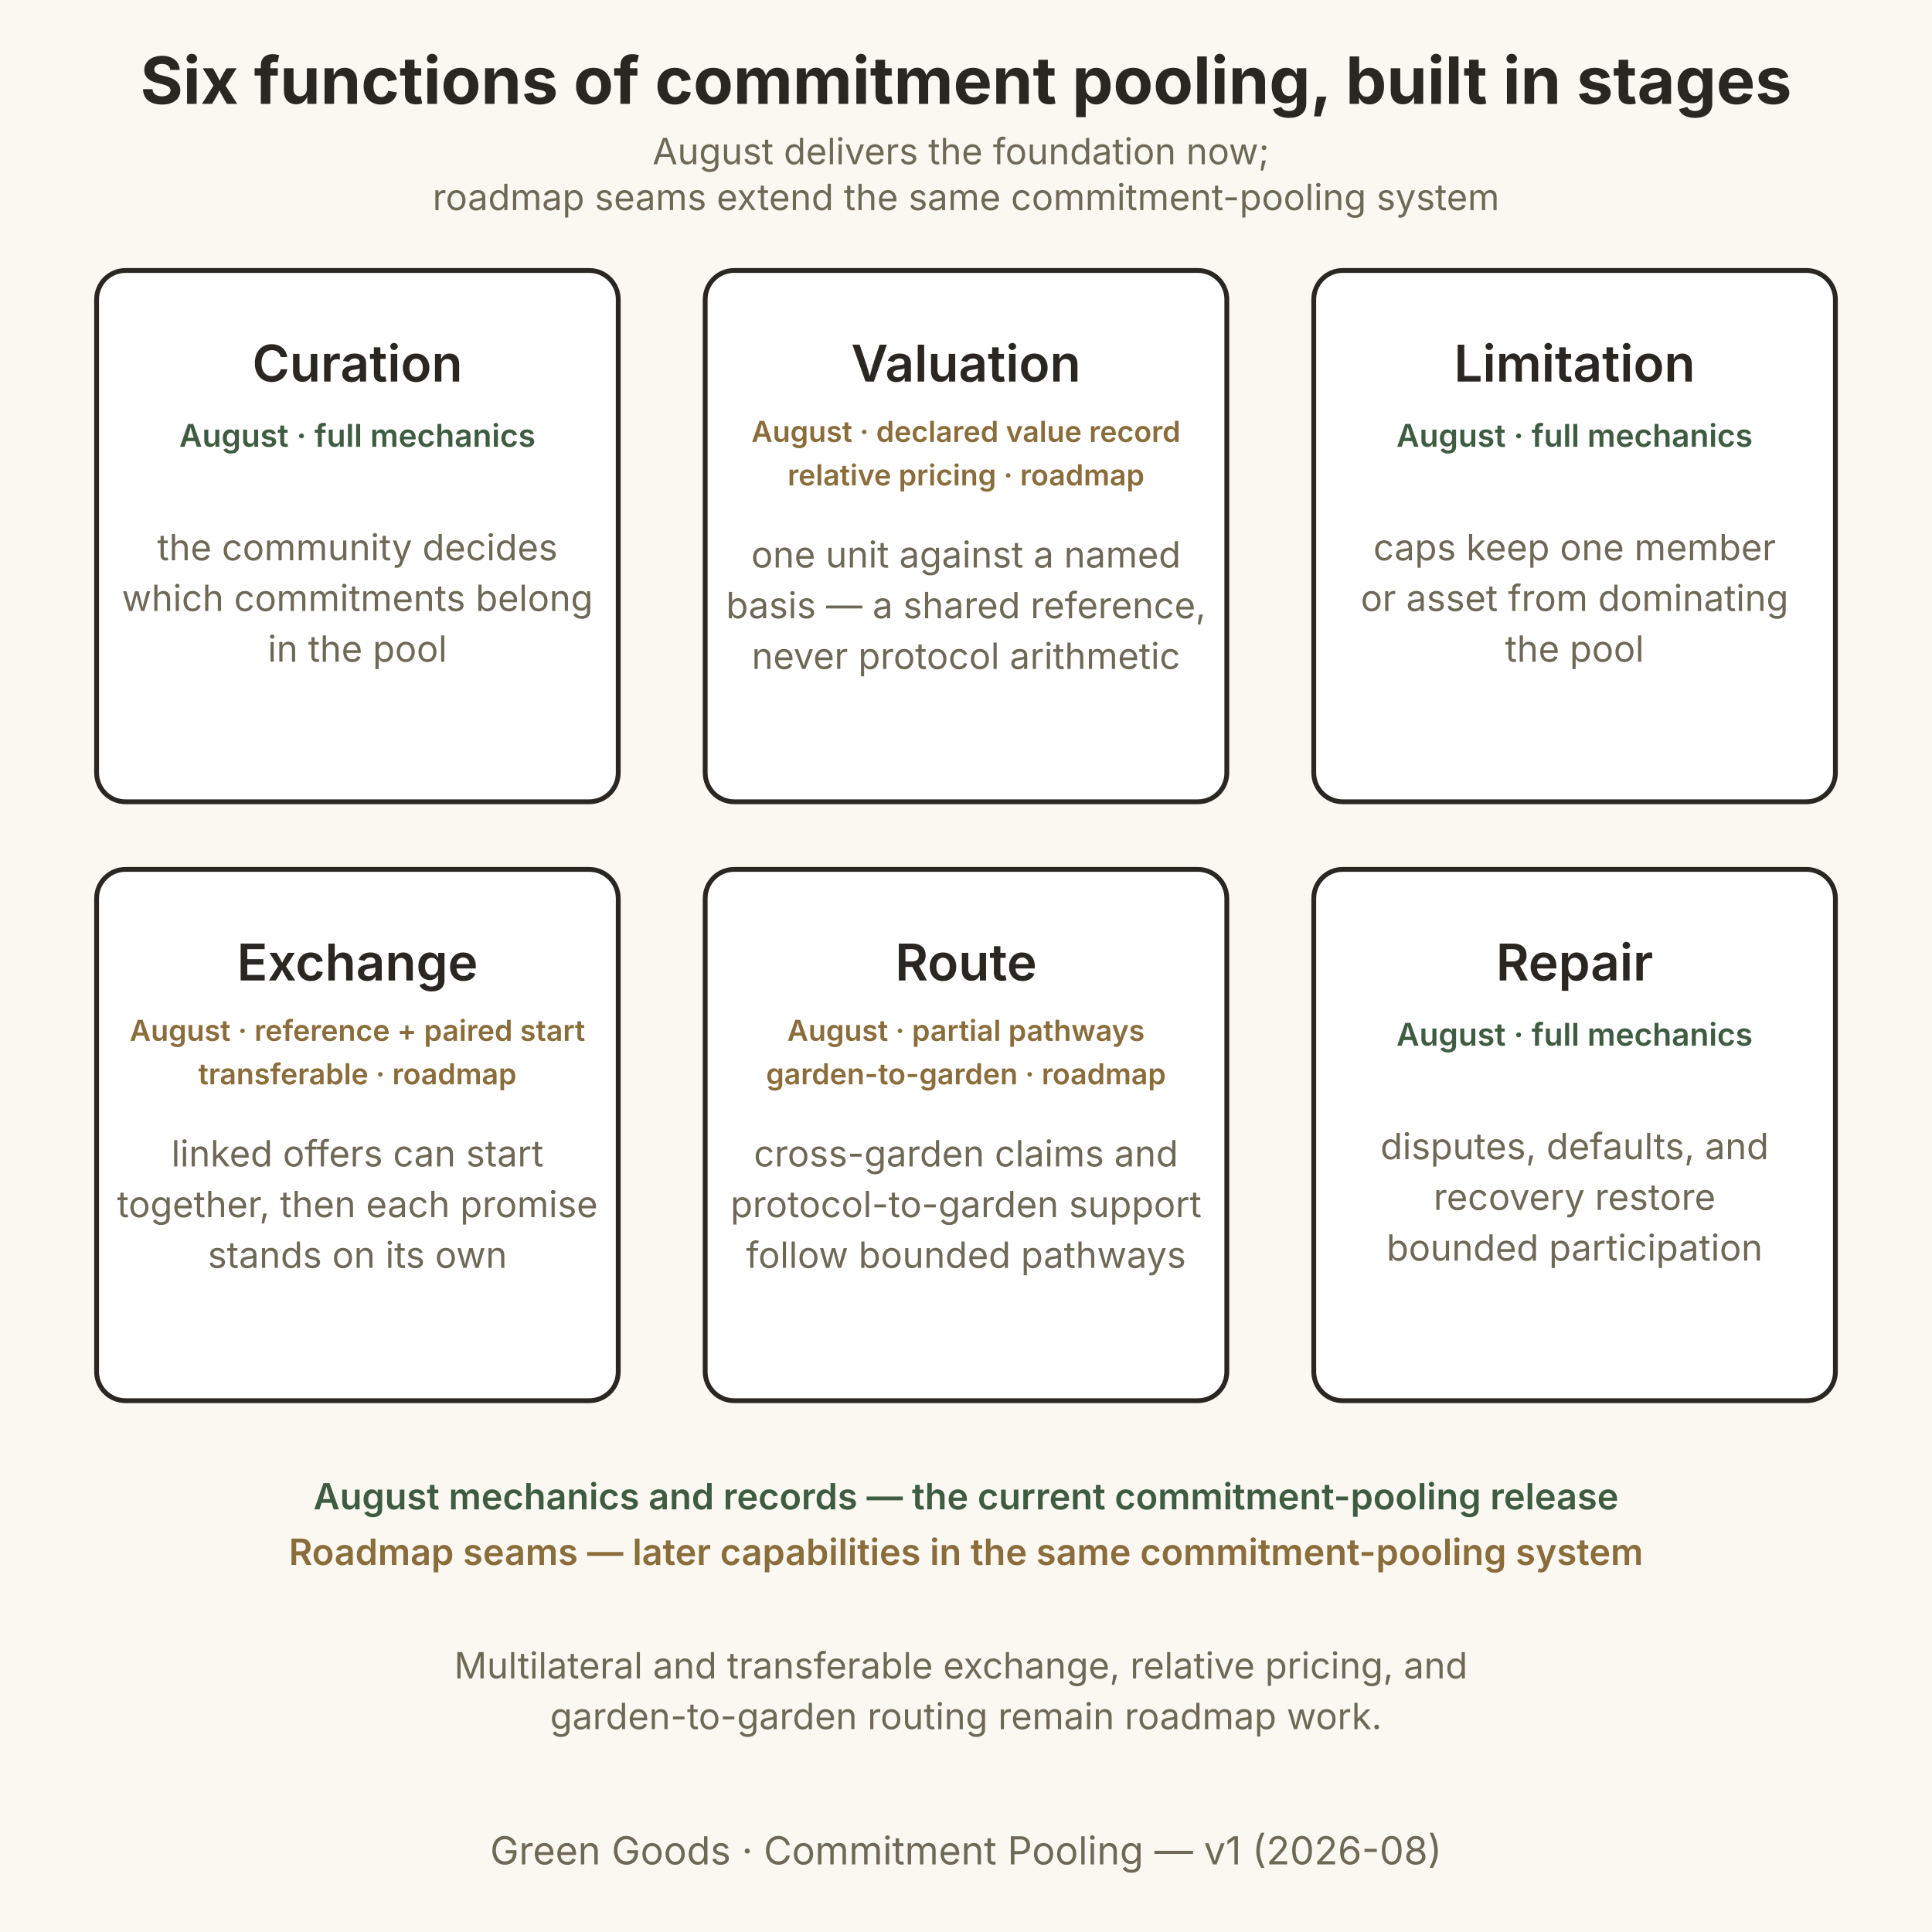
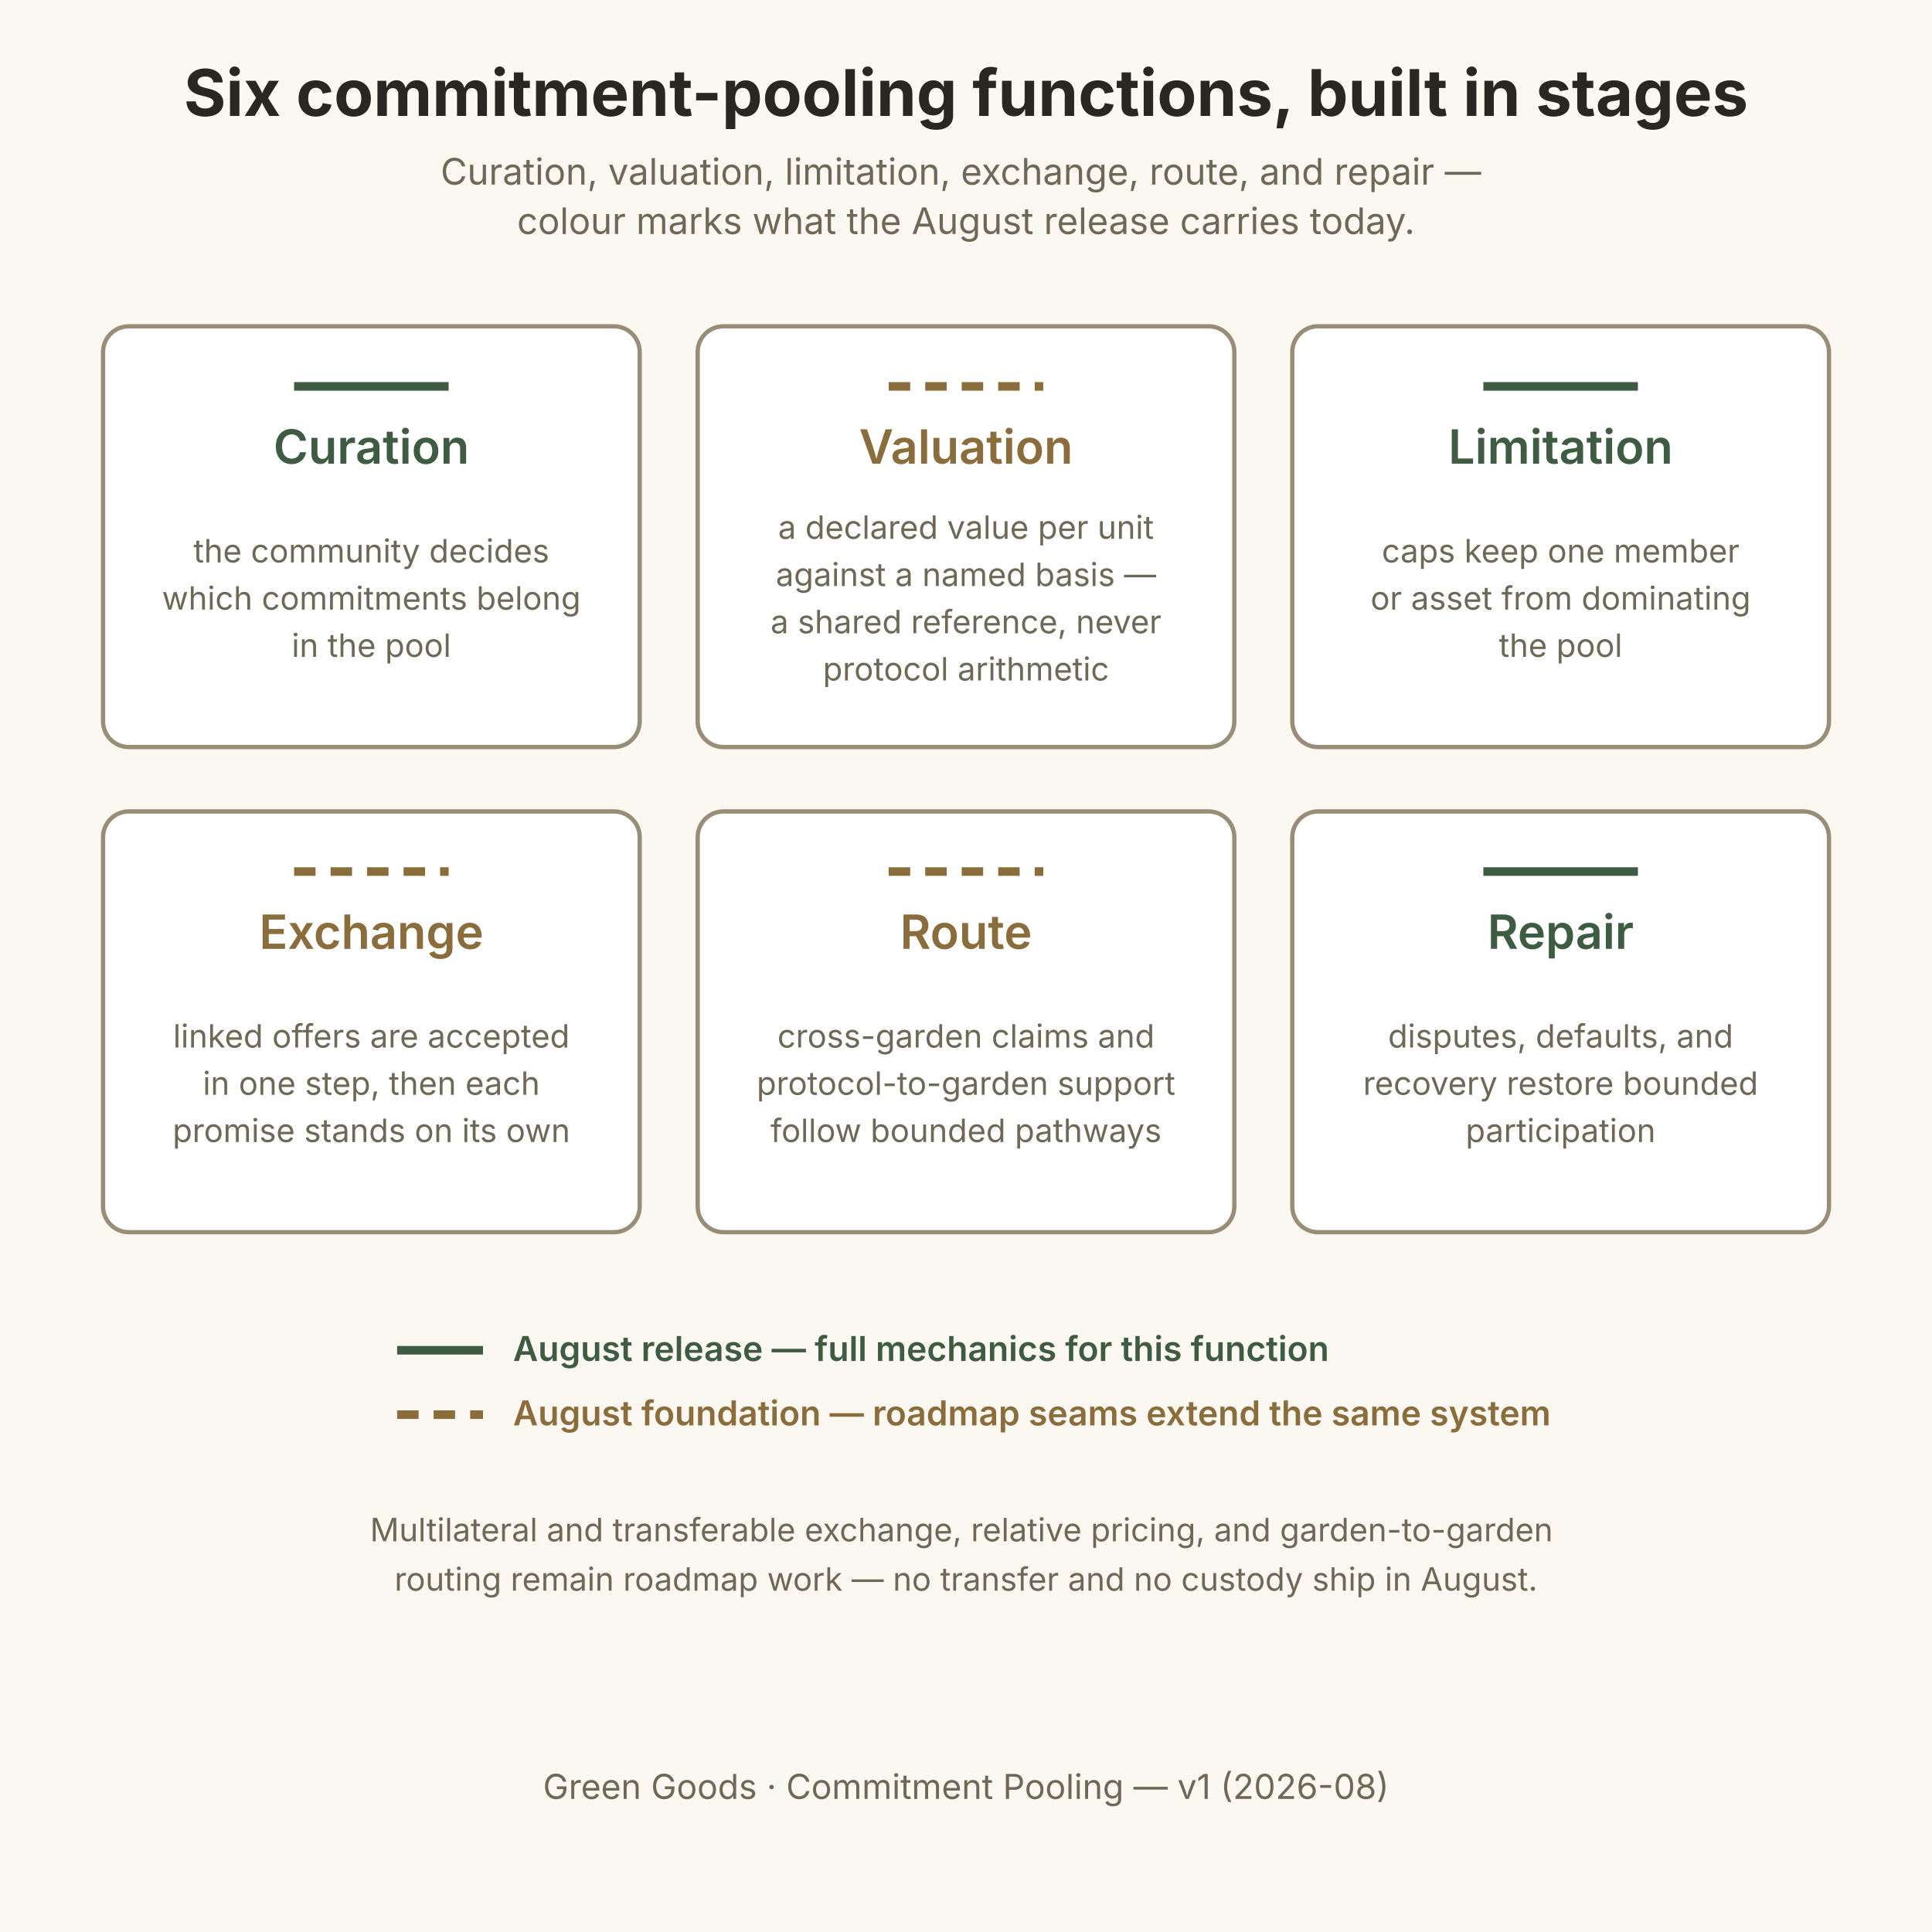
- <svg xmlns="http://www.w3.org/2000/svg" width="1600" height="1600" viewBox="0 0 800 800" font-family="Inter, 'Helvetica Neue', Arial, sans-serif" role="img" aria-labelledby="ge-title ge-desc">
-   <rect x="0" y="0" width="800" height="800" fill="#FBF8F2" />
-   <text x="400" y="43" text-anchor="middle" font-size="27" font-weight="700" fill="#2A2722">Six functions of commitment pooling, built in stages</text>
-   <text x="400" y="68" text-anchor="middle" font-size="15" fill="#6E6857">
-     <tspan x="400">August delivers the foundation now;</tspan>
-     <tspan x="400" dy="19">roadmap seams extend the same commitment-pooling system</tspan>
+ <svg xmlns="http://www.w3.org/2000/svg" width="1800" height="1800" viewBox="0 0 900 900" font-family="Inter, 'Helvetica Neue', Arial, sans-serif" role="img" aria-labelledby="ge-title ge-desc">
+   <rect x="0" y="0" width="900" height="900" fill="#FBF8F2" />
+   <text x="450" y="54" text-anchor="middle" font-size="30" font-weight="700" fill="#2A2722">Six commitment-pooling functions, built in stages</text>
+   <text x="450" y="86" text-anchor="middle" font-size="17" fill="#6E6857">
+     <tspan x="450">Curation, valuation, limitation, exchange, route, and repair —</tspan>
+     <tspan x="450" dy="23">colour marks what the August release carries today.</tspan>
  </text>
  <g>
-     <rect x="40" y="112" width="216" height="220" rx="12" fill="#FFFFFF" stroke="#2A2722" stroke-width="2" />
-     <text x="148" y="158" text-anchor="middle" font-size="21" font-weight="600" fill="#2A2722">Curation</text>
-     <text x="148" y="185" text-anchor="middle" font-size="13" font-weight="600" fill="#3E5C41">August · full mechanics</text>
-     <text x="148" y="232" text-anchor="middle" font-size="15" fill="#6E6857">the community decides</text>
-     <text x="148" y="253" text-anchor="middle" font-size="15" fill="#6E6857">which commitments belong</text>
-     <text x="148" y="274" text-anchor="middle" font-size="15" fill="#6E6857">in the pool</text>
+     <rect x="48" y="152" width="250" height="196" rx="12" fill="#FFFFFF" stroke="#988D77" stroke-width="2" />
+     <path d="M137 180 H209" stroke="#3E5C41" stroke-width="4" fill="none" />
+     <text x="173" y="216" text-anchor="middle" font-size="22" font-weight="600" fill="#3E5C41">Curation</text>
+     <text x="173" y="262" text-anchor="middle" font-size="15" fill="#6E6857">the community decides</text>
+     <text x="173" y="284" text-anchor="middle" font-size="15" fill="#6E6857">which commitments belong</text>
+     <text x="173" y="306" text-anchor="middle" font-size="15" fill="#6E6857">in the pool</text>
  </g>
  <g>
-     <rect x="292" y="112" width="216" height="220" rx="12" fill="#FFFFFF" stroke="#2A2722" stroke-width="2" />
-     <text x="400" y="158" text-anchor="middle" font-size="21" font-weight="600" fill="#2A2722">Valuation</text>
-     <text x="400" y="183" text-anchor="middle" font-size="12" font-weight="600" fill="#8A6D3B">August · declared value record</text>
-     <text x="400" y="201" text-anchor="middle" font-size="12" font-weight="600" fill="#8A6D3B">relative pricing · roadmap</text>
-     <text x="400" y="235" text-anchor="middle" font-size="15" fill="#6E6857">one unit against a named</text>
-     <text x="400" y="256" text-anchor="middle" font-size="15" fill="#6E6857">basis — a shared reference,</text>
-     <text x="400" y="277" text-anchor="middle" font-size="15" fill="#6E6857">never protocol arithmetic</text>
+     <rect x="325" y="152" width="250" height="196" rx="12" fill="#FFFFFF" stroke="#988D77" stroke-width="2" />
+     <path d="M414 180 H486" stroke="#8A6D3B" stroke-width="4" stroke-dasharray="10 7" fill="none" />
+     <text x="450" y="216" text-anchor="middle" font-size="22" font-weight="600" fill="#8A6D3B">Valuation</text>
+     <text x="450" y="251" text-anchor="middle" font-size="15" fill="#6E6857">a declared value per unit</text>
+     <text x="450" y="273" text-anchor="middle" font-size="15" fill="#6E6857">against a named basis —</text>
+     <text x="450" y="295" text-anchor="middle" font-size="15" fill="#6E6857">a shared reference, never</text>
+     <text x="450" y="317" text-anchor="middle" font-size="15" fill="#6E6857">protocol arithmetic</text>
  </g>
  <g>
-     <rect x="544" y="112" width="216" height="220" rx="12" fill="#FFFFFF" stroke="#2A2722" stroke-width="2" />
-     <text x="652" y="158" text-anchor="middle" font-size="21" font-weight="600" fill="#2A2722">Limitation</text>
-     <text x="652" y="185" text-anchor="middle" font-size="13" font-weight="600" fill="#3E5C41">August · full mechanics</text>
-     <text x="652" y="232" text-anchor="middle" font-size="15" fill="#6E6857">caps keep one member</text>
-     <text x="652" y="253" text-anchor="middle" font-size="15" fill="#6E6857">or asset from dominating</text>
-     <text x="652" y="274" text-anchor="middle" font-size="15" fill="#6E6857">the pool</text>
+     <rect x="602" y="152" width="250" height="196" rx="12" fill="#FFFFFF" stroke="#988D77" stroke-width="2" />
+     <path d="M691 180 H763" stroke="#3E5C41" stroke-width="4" fill="none" />
+     <text x="727" y="216" text-anchor="middle" font-size="22" font-weight="600" fill="#3E5C41">Limitation</text>
+     <text x="727" y="262" text-anchor="middle" font-size="15" fill="#6E6857">caps keep one member</text>
+     <text x="727" y="284" text-anchor="middle" font-size="15" fill="#6E6857">or asset from dominating</text>
+     <text x="727" y="306" text-anchor="middle" font-size="15" fill="#6E6857">the pool</text>
  </g>
  <g>
-     <rect x="40" y="360" width="216" height="220" rx="12" fill="#FFFFFF" stroke="#2A2722" stroke-width="2" />
-     <text x="148" y="406" text-anchor="middle" font-size="21" font-weight="600" fill="#2A2722">Exchange</text>
-     <text x="148" y="431" text-anchor="middle" font-size="12" font-weight="600" fill="#8A6D3B">August · reference + paired start</text>
-     <text x="148" y="449" text-anchor="middle" font-size="12" font-weight="600" fill="#8A6D3B">transferable · roadmap</text>
-     <text x="148" y="483" text-anchor="middle" font-size="15" fill="#6E6857">linked offers can start</text>
-     <text x="148" y="504" text-anchor="middle" font-size="15" fill="#6E6857">together, then each promise</text>
-     <text x="148" y="525" text-anchor="middle" font-size="15" fill="#6E6857">stands on its own</text>
+     <rect x="48" y="378" width="250" height="196" rx="12" fill="#FFFFFF" stroke="#988D77" stroke-width="2" />
+     <path d="M137 406 H209" stroke="#8A6D3B" stroke-width="4" stroke-dasharray="10 7" fill="none" />
+     <text x="173" y="442" text-anchor="middle" font-size="22" font-weight="600" fill="#8A6D3B">Exchange</text>
+     <text x="173" y="488" text-anchor="middle" font-size="15" fill="#6E6857">linked offers are accepted</text>
+     <text x="173" y="510" text-anchor="middle" font-size="15" fill="#6E6857">in one step, then each</text>
+     <text x="173" y="532" text-anchor="middle" font-size="15" fill="#6E6857">promise stands on its own</text>
  </g>
  <g>
-     <rect x="292" y="360" width="216" height="220" rx="12" fill="#FFFFFF" stroke="#2A2722" stroke-width="2" />
-     <text x="400" y="406" text-anchor="middle" font-size="21" font-weight="600" fill="#2A2722">Route</text>
-     <text x="400" y="431" text-anchor="middle" font-size="12" font-weight="600" fill="#8A6D3B">August · partial pathways</text>
-     <text x="400" y="449" text-anchor="middle" font-size="12" font-weight="600" fill="#8A6D3B">garden-to-garden · roadmap</text>
-     <text x="400" y="483" text-anchor="middle" font-size="15" fill="#6E6857">cross-garden claims and</text>
-     <text x="400" y="504" text-anchor="middle" font-size="15" fill="#6E6857">protocol-to-garden support</text>
-     <text x="400" y="525" text-anchor="middle" font-size="15" fill="#6E6857">follow bounded pathways</text>
+     <rect x="325" y="378" width="250" height="196" rx="12" fill="#FFFFFF" stroke="#988D77" stroke-width="2" />
+     <path d="M414 406 H486" stroke="#8A6D3B" stroke-width="4" stroke-dasharray="10 7" fill="none" />
+     <text x="450" y="442" text-anchor="middle" font-size="22" font-weight="600" fill="#8A6D3B">Route</text>
+     <text x="450" y="488" text-anchor="middle" font-size="15" fill="#6E6857">cross-garden claims and</text>
+     <text x="450" y="510" text-anchor="middle" font-size="15" fill="#6E6857">protocol-to-garden support</text>
+     <text x="450" y="532" text-anchor="middle" font-size="15" fill="#6E6857">follow bounded pathways</text>
  </g>
  <g>
-     <rect x="544" y="360" width="216" height="220" rx="12" fill="#FFFFFF" stroke="#2A2722" stroke-width="2" />
-     <text x="652" y="406" text-anchor="middle" font-size="21" font-weight="600" fill="#2A2722">Repair</text>
-     <text x="652" y="433" text-anchor="middle" font-size="13" font-weight="600" fill="#3E5C41">August · full mechanics</text>
-     <text x="652" y="480" text-anchor="middle" font-size="15" fill="#6E6857">disputes, defaults, and</text>
-     <text x="652" y="501" text-anchor="middle" font-size="15" fill="#6E6857">recovery restore</text>
-     <text x="652" y="522" text-anchor="middle" font-size="15" fill="#6E6857">bounded participation</text>
+     <rect x="602" y="378" width="250" height="196" rx="12" fill="#FFFFFF" stroke="#988D77" stroke-width="2" />
+     <path d="M691 406 H763" stroke="#3E5C41" stroke-width="4" fill="none" />
+     <text x="727" y="442" text-anchor="middle" font-size="22" font-weight="600" fill="#3E5C41">Repair</text>
+     <text x="727" y="488" text-anchor="middle" font-size="15" fill="#6E6857">disputes, defaults, and</text>
+     <text x="727" y="510" text-anchor="middle" font-size="15" fill="#6E6857">recovery restore bounded</text>
+     <text x="727" y="532" text-anchor="middle" font-size="15" fill="#6E6857">participation</text>
  </g>
-   <text x="400" y="625" text-anchor="middle" font-size="15" font-weight="600" fill="#3E5C41">August mechanics and records — the current commitment-pooling release</text>
-   <text x="400" y="648" text-anchor="middle" font-size="15" font-weight="600" fill="#8A6D3B">Roadmap seams — later capabilities in the same commitment-pooling system</text>
-   <text x="400" y="695" text-anchor="middle" font-size="15" fill="#6E6857">
-     <tspan x="400">Multilateral and transferable exchange, relative pricing, and</tspan>
-     <tspan x="400" dy="21">garden-to-garden routing remain roadmap work.</tspan>
+   <path d="M185 629 H225" stroke="#3E5C41" stroke-width="4" fill="none" />
+   <text x="239" y="634" font-size="16" font-weight="600" fill="#3E5C41">August release — full mechanics for this function</text>
+   <path d="M185 659 H225" stroke="#8A6D3B" stroke-width="4" stroke-dasharray="10 7" fill="none" />
+   <text x="239" y="664" font-size="16" font-weight="600" fill="#8A6D3B">August foundation — roadmap seams extend the same system</text>
+   <text x="450" y="718" text-anchor="middle" font-size="15" fill="#6E6857">
+     <tspan x="450">Multilateral and transferable exchange, relative pricing, and garden-to-garden</tspan>
+     <tspan x="450" dy="23">routing remain roadmap work — no transfer and no custody ship in August.</tspan>
  </text>
-   <text x="400" y="772" text-anchor="middle" font-size="16" fill="#6E6857">Green Goods · Commitment Pooling — v1 (2026-08)</text>
+   <text x="450" y="838" text-anchor="middle" font-size="16" fill="#6E6857">Green Goods · Commitment Pooling — v1 (2026-08)</text>
</svg>
